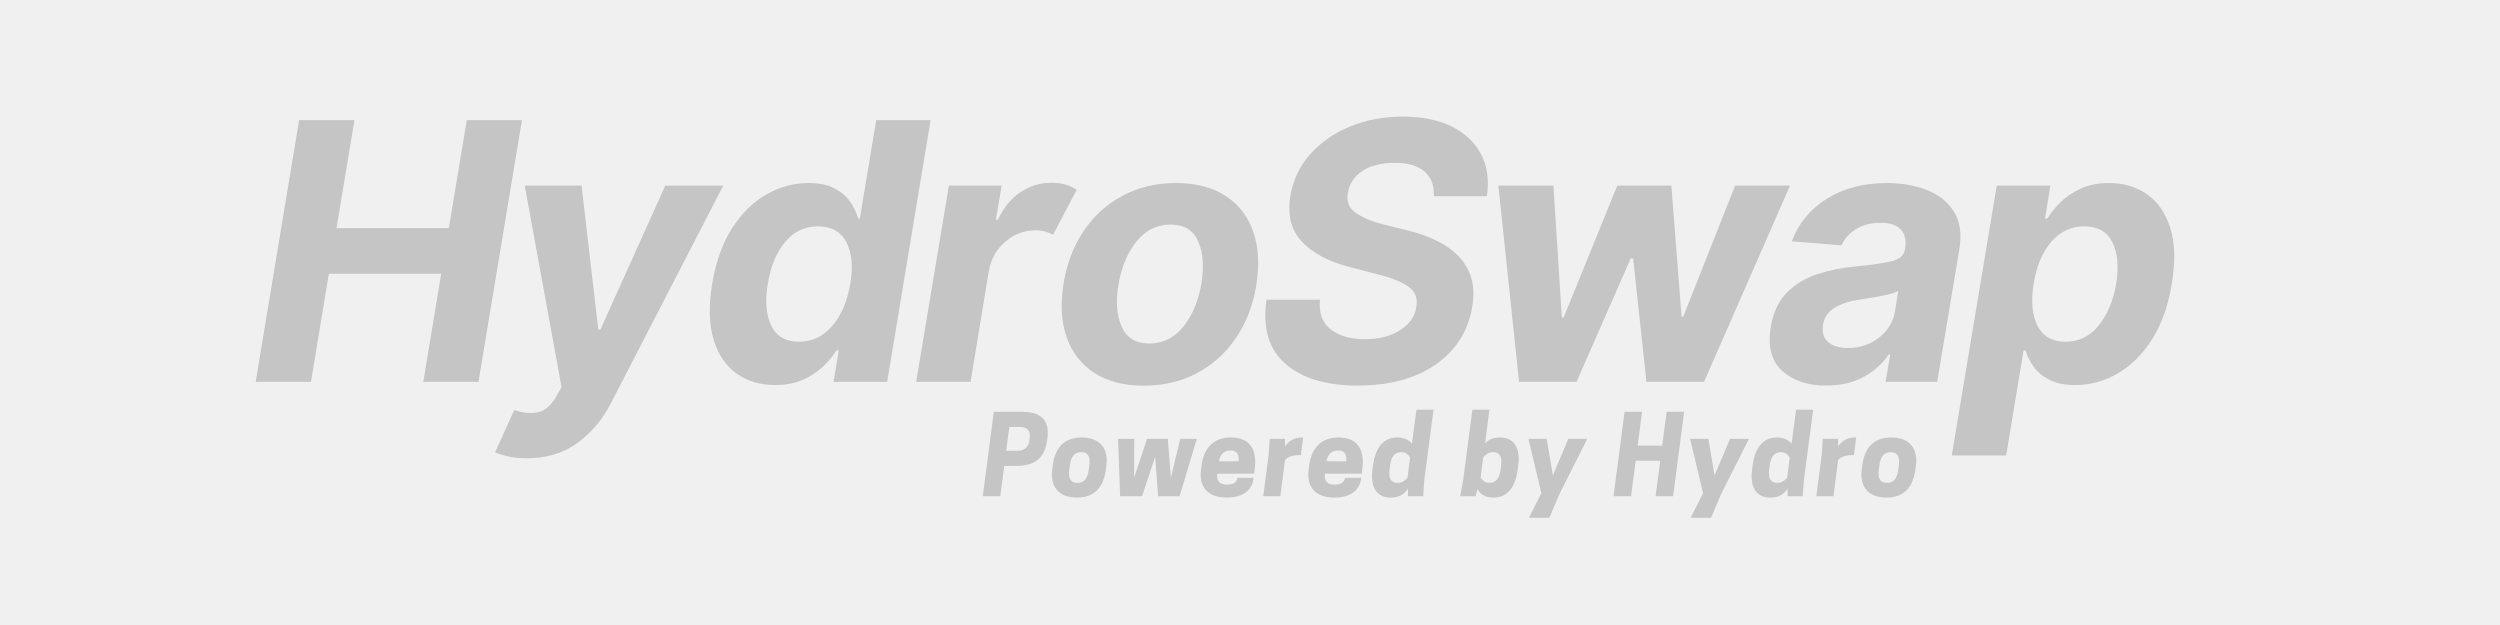
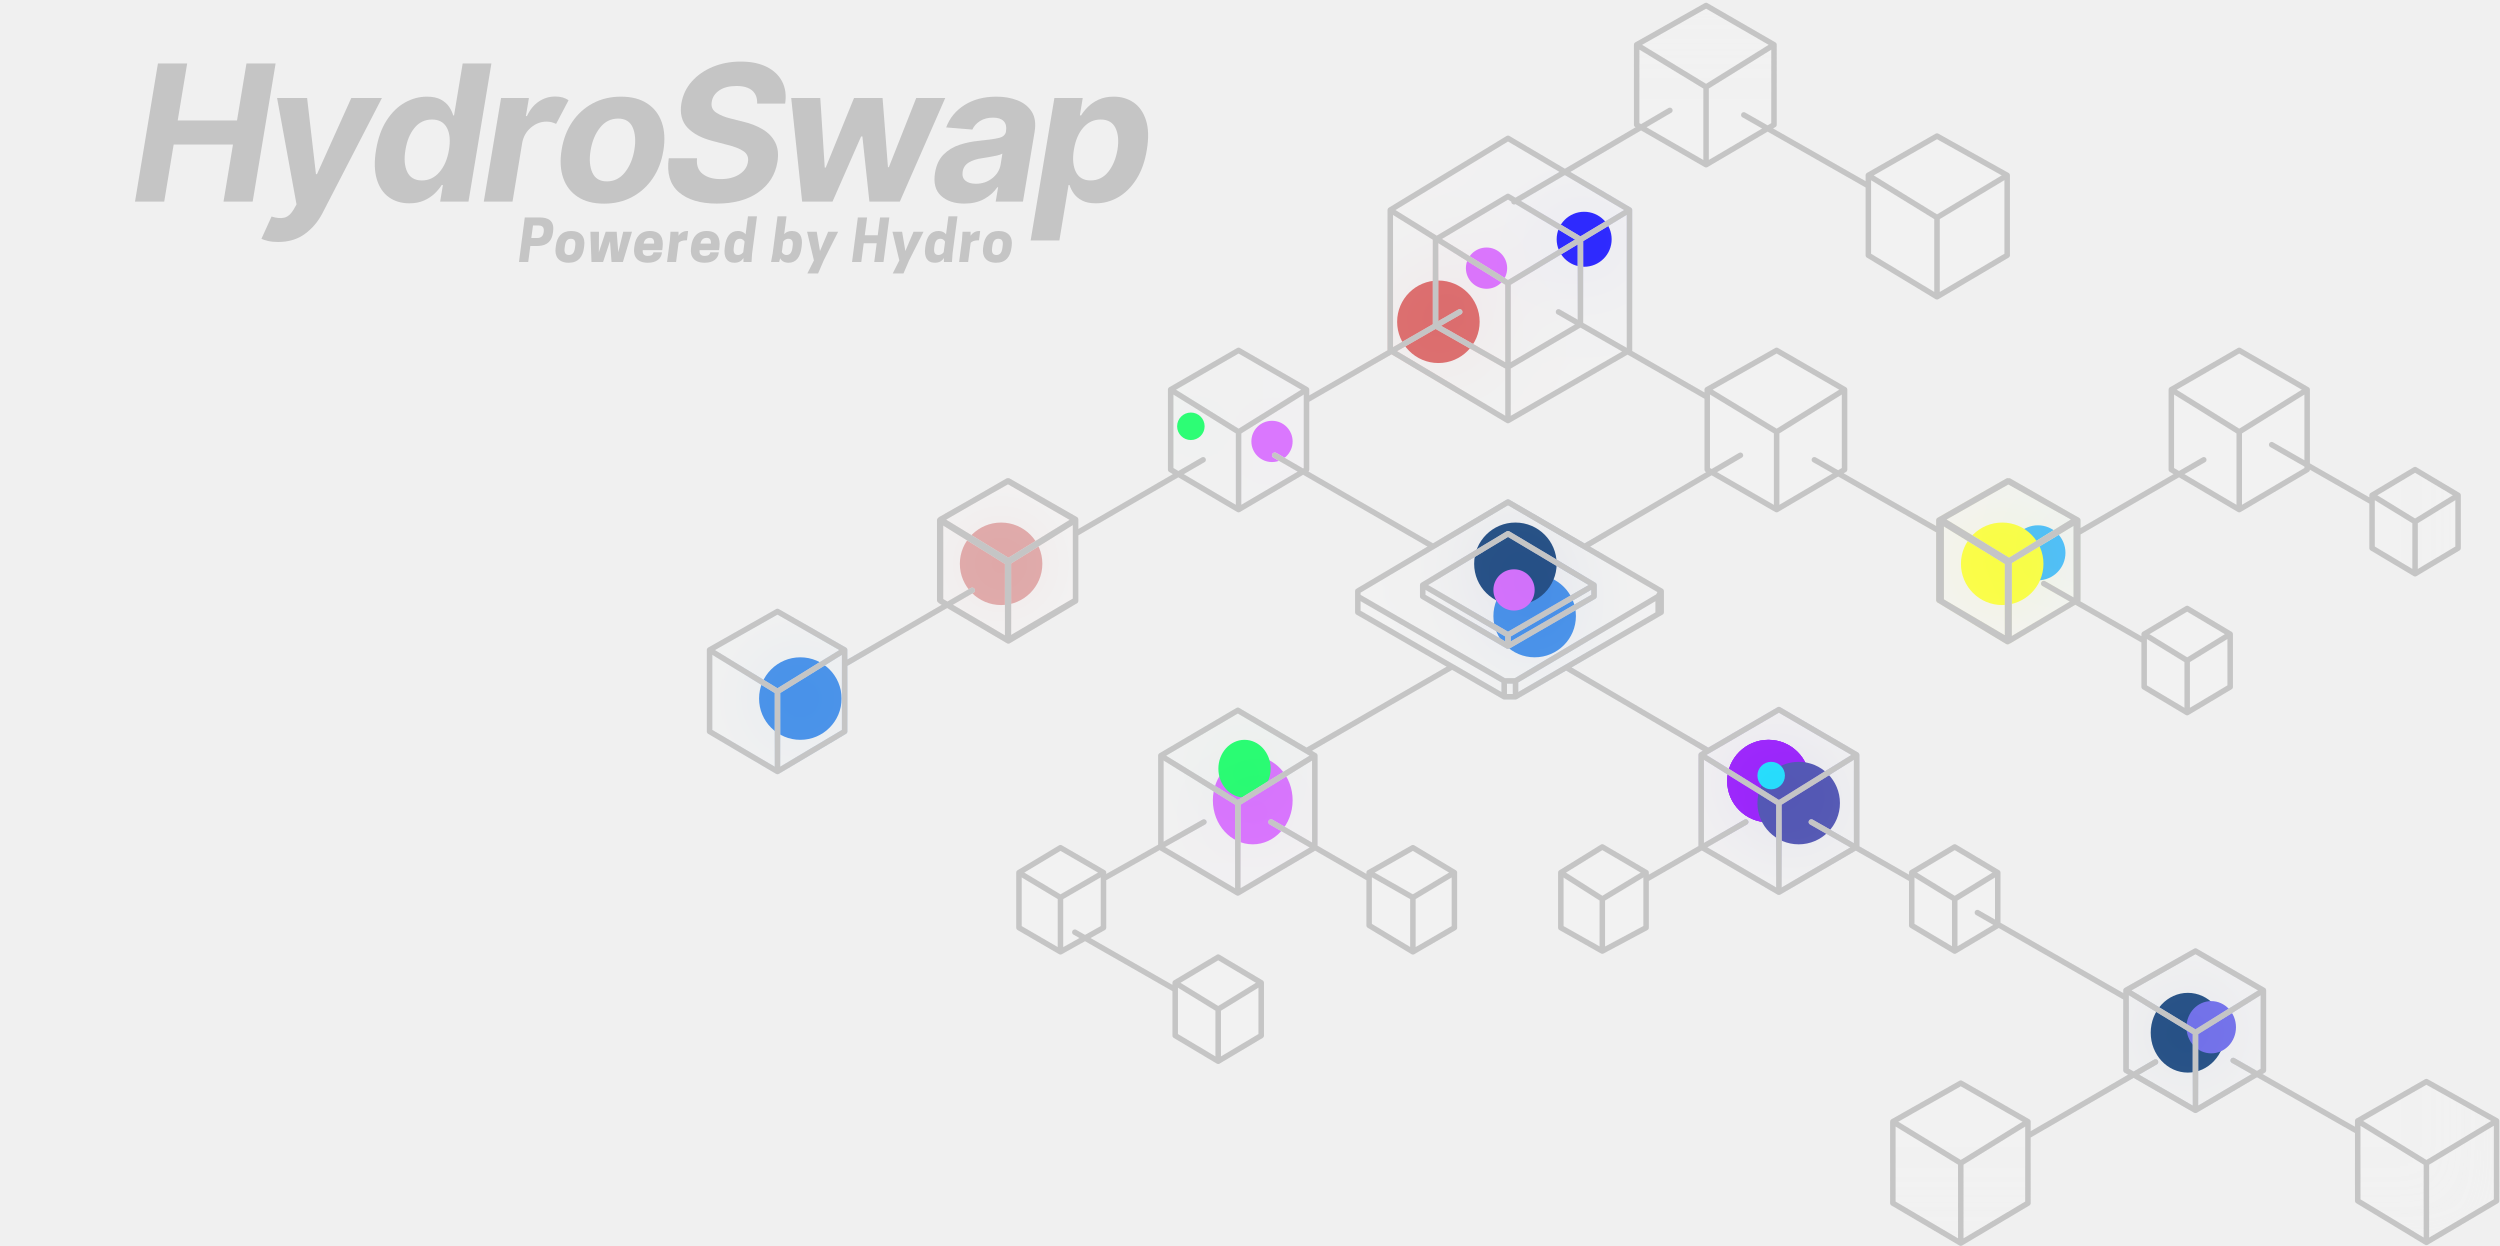
- <svg xmlns="http://www.w3.org/2000/svg" width="1024" height="256" viewBox="0 0 1024 256" fill="none">
-   <path d="M104.724 156.402L122.513 49.214H145.179L137.846 93.447H183.846L191.179 49.214H213.79L195.99 156.402H173.379L180.713 112.125H134.701L127.379 156.402H104.724Z" fill="#C5C5C5" />
-   <path d="M215.714 187.702C212.639 187.702 210.003 187.43 207.803 186.891C205.611 186.35 203.936 185.797 202.781 185.236L210.636 167.969C214.37 169.152 217.603 169.458 220.336 168.88C223.075 168.308 225.547 166.208 227.747 162.58L230.003 158.547L214.925 76.013H238.214L245.07 135.047H245.903L272.492 76.013H296.259L249.992 165.614C246.642 172.036 242.131 177.319 236.459 181.469C230.792 185.625 223.875 187.702 215.714 187.702Z" fill="#C5C5C5" />
-   <path d="M317.491 157.714C311.35 157.714 306.072 156.136 301.658 152.98C297.241 149.819 294.108 145.158 292.258 139.002C290.414 132.841 290.225 125.277 291.691 116.313C293.225 107.1 295.98 99.433 299.958 93.314C303.936 87.189 308.647 82.6 314.091 79.547C319.536 76.497 325.205 74.969 331.102 74.969C335.597 74.969 339.23 75.73 342.002 77.247C344.78 78.766 346.908 80.644 348.391 82.88C349.88 85.111 350.919 87.322 351.514 89.513H352.191L358.891 49.214H381.18L363.391 156.402H341.414L343.558 143.525H342.614C341.219 145.764 339.38 147.975 337.091 150.158C334.808 152.336 332.052 154.141 328.825 155.569C325.594 156.997 321.816 157.714 317.491 157.714ZM327.28 139.969C332.65 139.969 337.194 137.8 340.914 133.458C344.63 129.111 347.083 123.364 348.269 116.214C349.452 109.022 348.902 103.308 346.614 99.069C344.33 94.833 340.486 92.713 335.08 92.713C329.569 92.713 325.039 94.888 321.491 99.236C317.95 103.577 315.625 109.236 314.514 116.214C313.319 123.222 313.78 128.933 315.891 133.347C318.002 137.764 321.797 139.969 327.28 139.969Z" fill="#C5C5C5" />
-   <path d="M375.263 156.402L388.663 76.014H410.274L407.918 90.036H408.752C411.054 85.052 414.132 81.278 417.985 78.714C421.843 76.144 426.057 74.858 430.629 74.858C434.888 74.858 438.343 75.836 440.996 77.791L431.363 96.114C430.385 95.625 429.29 95.208 428.085 94.858C426.885 94.511 425.518 94.336 423.985 94.336C419.518 94.336 415.468 95.875 411.84 98.947C408.21 102.014 405.943 106.008 405.04 110.925L397.552 156.402H375.263Z" fill="#C5C5C5" />
-   <path d="M468.512 157.969C460.312 157.969 453.535 156.219 448.179 152.714C442.824 149.211 439.051 144.319 436.868 138.036C434.69 131.755 434.282 124.464 435.646 116.158C436.971 107.922 439.726 100.719 443.912 94.547C448.104 88.369 453.426 83.564 459.879 80.125C466.329 76.689 473.604 74.969 481.701 74.969C489.862 74.969 496.629 76.725 502.001 80.236C507.379 83.741 511.157 88.633 513.335 94.914C515.518 101.189 515.929 108.497 514.568 116.836C513.24 125.036 510.474 132.225 506.268 138.402C502.068 144.575 496.749 149.377 490.312 152.814C483.874 156.252 476.607 157.969 468.512 157.969ZM470.768 140.702C476.382 140.702 481.046 138.366 484.757 133.691C488.474 129.019 490.926 123.136 492.112 116.047C493.229 109.108 492.779 103.364 490.757 98.814C488.735 94.258 484.968 91.98 479.457 91.98C473.804 91.98 469.118 94.336 465.401 99.047C461.682 103.752 459.249 109.647 458.101 116.736C456.982 123.641 457.44 129.364 459.479 133.902C461.524 138.436 465.285 140.702 470.768 140.702Z" fill="#C5C5C5" />
-   <path d="M587.305 80.358C587.483 75.997 586.208 72.63 583.483 70.258C580.764 67.888 576.7 66.702 571.294 66.702C565.744 66.702 561.311 67.83 557.994 70.08C554.683 72.325 552.73 75.191 552.139 78.68C551.367 82.489 552.528 85.397 555.617 87.402C558.705 89.402 562.464 90.93 566.894 91.98L576.105 94.28C582.067 95.675 587.244 97.697 591.639 100.347C596.039 103 599.286 106.411 601.383 110.58C603.478 114.752 604.019 119.822 603.005 125.791C601.367 135.591 596.422 143.4 588.172 149.213C579.919 155.022 569.233 157.925 556.117 157.925C543.167 157.925 533.289 154.952 526.483 149.002C519.683 143.047 517.105 134.297 518.75 122.747H540.672C540.117 128.125 541.555 132.166 544.994 134.869C548.43 137.575 553.097 138.925 558.994 138.925C564.817 138.925 569.639 137.702 573.461 135.258C577.283 132.813 579.508 129.641 580.139 125.736C580.767 122.144 579.661 119.355 576.817 117.369C573.972 115.377 569.739 113.7 564.117 112.336L552.917 109.402C544.3 107.202 537.767 103.758 533.317 99.069C528.872 94.375 527.275 88.086 528.528 80.202C529.644 73.677 532.361 67.991 536.672 63.147C540.983 58.297 546.422 54.519 552.994 51.813C559.572 49.111 566.767 47.758 574.583 47.758C582.539 47.758 589.253 49.13 594.728 51.869C600.208 54.602 604.205 58.413 606.717 63.302C609.233 68.186 610.005 73.869 609.028 80.358H587.305Z" fill="#C5C5C5" />
-   <path d="M622.201 156.402L613.724 76.013H636.279L639.735 130.025H640.468L662.446 76.013H684.59L688.768 129.714H689.457L710.701 76.013H733.201L697.979 156.402H674.379L668.935 105.847H667.946L645.757 156.402H622.201Z" fill="#C5C5C5" />
-   <path d="M748.002 157.925C740.364 157.925 734.347 155.911 729.947 151.88C725.552 147.852 724.002 141.875 725.291 133.947C726.297 127.986 728.494 123.297 731.88 119.88C735.264 116.458 739.391 113.944 744.258 112.336C749.125 110.73 754.247 109.68 759.625 109.191C766.669 108.497 771.769 107.755 774.925 106.969C778.086 106.186 779.894 104.519 780.347 101.969V101.658C780.872 98.347 780.269 95.786 778.536 93.969C776.808 92.155 774.064 91.247 770.302 91.247C766.325 91.247 762.952 92.122 760.191 93.869C757.436 95.611 755.45 97.822 754.236 100.502L733.925 98.836C736.641 91.511 741.414 85.702 748.236 81.414C755.058 77.119 763.302 74.969 772.969 74.969C778.902 74.969 784.302 75.914 789.169 77.802C794.036 79.686 797.739 82.622 800.28 86.614C802.827 90.608 803.58 95.797 802.536 102.18L793.48 156.402H772.336L774.225 145.258H773.591C771.05 148.991 767.63 152.036 763.336 154.391C759.047 156.747 753.936 157.925 748.002 157.925ZM756.958 142.536C761.839 142.536 766.075 141.114 769.669 138.269C773.261 135.425 775.425 131.891 776.158 127.669L777.525 119.136C776.575 119.73 775.141 120.244 773.225 120.68C771.305 121.119 769.291 121.502 767.18 121.836C765.069 122.169 763.194 122.475 761.558 122.747C757.541 123.311 754.183 124.411 751.48 126.047C748.775 127.686 747.18 130.075 746.691 133.214C746.239 136.252 746.961 138.566 748.858 140.158C750.761 141.744 753.461 142.536 756.958 142.536Z" fill="#C5C5C5" />
-   <path d="M799.443 186.547L817.865 76.014H839.843L837.643 89.514H838.587C839.912 87.322 841.698 85.111 843.943 82.88C846.193 80.644 848.968 78.766 852.265 77.247C855.568 75.73 859.454 74.969 863.921 74.969C869.815 74.969 874.968 76.497 879.376 79.547C883.79 82.6 886.976 87.189 888.932 93.314C890.887 99.433 891.098 107.1 889.565 116.314C888.098 125.277 885.401 132.841 881.476 139.002C877.548 145.158 872.857 149.819 867.398 152.98C861.937 156.136 856.154 157.714 850.043 157.714C845.715 157.714 842.176 156.997 839.421 155.569C836.665 154.141 834.51 152.336 832.954 150.158C831.404 147.975 830.298 145.764 829.632 143.525H828.854L821.732 186.547H799.443ZM832.987 116.214C831.832 123.364 832.36 129.111 834.576 133.458C836.798 137.8 840.593 139.969 845.965 139.969C851.476 139.969 856.021 137.764 859.598 133.347C863.176 128.933 865.576 123.222 866.798 116.214C867.91 109.236 867.39 103.577 865.243 99.236C863.101 94.889 859.276 92.714 853.765 92.714C848.387 92.714 843.865 94.833 840.198 99.069C836.537 103.308 834.135 109.022 832.987 116.214Z" fill="#C5C5C5" />
-   <path d="M411.361 190.836H415.97C421.595 190.836 427.664 189.506 428.906 180.425L429.039 179.406C430.145 170.9 424.872 168.686 418.717 168.686H407.064L402.547 203.239H409.722L411.361 190.836ZM412.114 184.633L413.445 174.886H417.875C419.822 174.886 422.303 175.683 421.772 179.583L421.683 180.247C421.197 184.014 418.583 184.633 416.633 184.633H412.114Z" fill="#C5C5C5" />
-   <path d="M441.352 197.789C438.474 197.789 437.499 195.886 437.985 192.342L438.207 190.658C438.694 186.847 440.244 185.208 442.813 185.208C445.694 185.208 446.669 187.114 446.18 190.658L445.96 192.342C445.471 196.15 443.921 197.789 441.352 197.789ZM441.13 203.814C448.574 203.814 452.03 199.253 452.96 192.342L453.18 190.658C454.066 184.014 450.788 179.183 443.035 179.183C435.594 179.183 432.094 183.747 431.207 190.658L430.985 192.342C430.099 198.986 433.38 203.814 441.13 203.814Z" fill="#C5C5C5" />
-   <path d="M473.158 187.069L474.356 203.239H483.169L490.214 179.761H483.436L479.583 195.664L478.342 179.761H469.836L464.519 195.664L464.608 179.761H457.964L458.806 203.239H467.797L473.158 187.069Z" fill="#C5C5C5" />
-   <path d="M513.693 194.025L513.957 191.942C514.888 184.5 512.274 179.183 504.079 179.183C496.638 179.183 493.004 184.1 492.163 190.658L491.94 192.342C491.054 198.942 494.202 203.814 502.529 203.814C509.263 203.814 512.807 200.581 513.382 196.372L513.471 195.708H506.871C506.604 197.436 505.365 198.5 502.529 198.5C499.871 198.5 498.188 197.258 498.588 194.025H513.693ZM504.079 184.5C506.56 184.5 507.579 186.05 507.357 188.975H499.252C499.782 185.961 501.554 184.5 504.079 184.5Z" fill="#C5C5C5" />
-   <path d="M533.14 179.183C530.351 179.183 527.957 180.425 526.318 182.861V179.761H520.073L519.629 186.361L517.415 203.239H524.415L526.362 188.397C527.204 187.381 529.065 186.406 532.254 186.406H532.832L533.762 179.228C533.804 179.228 533.496 179.183 533.14 179.183Z" fill="#C5C5C5" />
-   <path d="M557.772 194.025L558.036 191.942C558.967 184.5 556.353 179.183 548.158 179.183C540.717 179.183 537.083 184.1 536.242 190.658L536.02 192.342C535.133 198.942 538.281 203.814 546.608 203.814C553.342 203.814 556.886 200.581 557.461 196.372L557.55 195.708H550.95C550.683 197.436 549.445 198.5 546.608 198.5C543.95 198.5 542.267 197.258 542.667 194.025H557.772ZM548.158 184.5C550.639 184.5 551.658 186.05 551.436 188.975H543.331C543.861 185.961 545.633 184.5 548.158 184.5Z" fill="#C5C5C5" />
-   <path d="M569.688 203.814C573.232 203.814 575.357 202.308 576.688 200.139V203.239H582.935L583.376 196.639L587.188 167.8H580.188L578.326 181.797C577.618 180.689 575.668 179.183 572.346 179.183C566.276 179.183 563.265 183.881 562.379 190.658L562.157 192.342C561.226 199.342 563.707 203.814 569.688 203.814ZM573.985 185.208C576.068 185.208 577.129 186.628 577.574 187.511L576.51 195.619C575.846 196.461 574.693 197.789 572.435 197.789C569.821 197.789 568.668 195.931 569.157 192.342L569.376 190.658C569.821 187.114 571.238 185.208 573.985 185.208Z" fill="#C5C5C5" />
-   <path d="M610.088 167.8H603.088L599.324 196.594L598.082 203.239H604.374L605.171 200.358C606.235 202.397 608.36 203.814 611.682 203.814C617.751 203.814 620.765 199.119 621.651 192.342L621.871 190.658C622.801 183.658 620.321 179.183 614.34 179.183C611.549 179.183 609.601 180.114 608.271 181.619L610.088 167.8ZM610.043 197.789C607.963 197.789 606.899 196.372 606.454 195.486L607.518 187.381C608.182 186.539 609.335 185.208 611.593 185.208C614.207 185.208 615.36 187.069 614.874 190.658L614.651 192.342C614.207 195.886 612.79 197.789 610.043 197.789Z" fill="#C5C5C5" />
-   <path d="M636.049 194.733L633.524 179.761H626.038L631.351 201.997L626.257 212.1H634.588L638.929 201.997L650.135 179.761H642.385L636.049 194.733Z" fill="#C5C5C5" />
-   <path d="M682.65 168.686L680.833 182.506H670.778L672.594 168.686H665.417L660.9 203.239H668.075L669.98 188.708H680.036L678.13 203.239H685.308L689.828 168.686H682.65Z" fill="#C5C5C5" />
-   <path d="M702.275 194.733L699.75 179.761H692.264L697.578 201.997L692.483 212.1H700.814L705.155 201.997L716.361 179.761H708.611L702.275 194.733Z" fill="#C5C5C5" />
-   <path d="M725.178 203.814C728.722 203.814 730.847 202.308 732.178 200.139V203.239H738.425L738.867 196.639L742.678 167.8H735.678L733.817 181.797C733.108 180.689 731.158 179.183 727.836 179.183C721.767 179.183 718.756 183.881 717.869 190.658L717.647 192.342C716.717 199.342 719.197 203.814 725.178 203.814ZM729.475 185.208C731.558 185.208 732.619 186.628 733.064 187.511L732 195.619C731.336 196.461 730.183 197.789 727.925 197.789C725.311 197.789 724.158 195.931 724.647 192.342L724.867 190.658C725.311 187.114 726.728 185.208 729.475 185.208Z" fill="#C5C5C5" />
-   <path d="M759.686 179.183C756.897 179.183 754.503 180.425 752.864 182.861V179.761H746.619L746.175 186.361L743.961 203.239H750.961L752.908 188.397C753.75 187.381 755.611 186.406 758.8 186.406H759.378L760.308 179.228C760.35 179.228 760.041 179.183 759.686 179.183Z" fill="#C5C5C5" />
-   <path d="M772.932 197.789C770.055 197.789 769.08 195.886 769.566 192.342L769.788 190.658C770.274 186.847 771.824 185.208 774.394 185.208C777.274 185.208 778.249 187.114 777.76 190.658L777.541 192.342C777.052 196.15 775.502 197.789 772.932 197.789ZM772.71 203.814C780.155 203.814 783.61 199.253 784.541 192.342L784.76 190.658C785.646 184.014 782.369 179.183 774.616 179.183C767.174 179.183 763.674 183.747 762.788 190.658L762.566 192.342C761.68 198.986 764.96 203.814 772.71 203.814Z" fill="#C5C5C5" />
+ <svg xmlns="http://www.w3.org/2000/svg" width="909" height="453" viewBox="0 0 909 453" fill="none">
+   <path d="M49.089 73.314L57.428 23.069H68.053L64.615 43.803H86.178L89.615 23.069H100.214L91.87 73.314H81.271L84.709 52.558H63.141L59.709 73.314H49.089Z" fill="#C5C5C5" />
+   <path d="M101.116 87.986C99.675 87.986 98.439 87.858 97.408 87.605C96.38 87.351 95.595 87.092 95.053 86.829L98.736 78.736C100.486 79.29 102.001 79.433 103.283 79.163C104.566 78.894 105.725 77.91 106.757 76.21L107.814 74.319L100.746 35.631H111.663L114.876 63.303H115.267L127.731 35.631H138.871L117.184 77.631C115.613 80.642 113.499 83.118 110.84 85.064C108.184 87.011 104.941 87.986 101.116 87.986Z" fill="#C5C5C5" />
+   <path d="M148.824 73.928C145.945 73.928 143.471 73.189 141.402 71.71C139.332 70.228 137.863 68.043 136.996 65.157C136.131 62.269 136.043 58.724 136.73 54.522C137.449 50.203 138.741 46.609 140.605 43.741C142.47 40.87 144.678 38.719 147.23 37.288C149.782 35.858 152.44 35.142 155.204 35.142C157.311 35.142 159.014 35.498 160.314 36.209C161.616 36.922 162.613 37.802 163.308 38.85C164.006 39.896 164.493 40.932 164.772 41.959H165.09L168.23 23.069H178.678L170.34 73.314H160.038L161.043 67.277H160.6C159.946 68.327 159.084 69.363 158.011 70.387C156.941 71.407 155.65 72.254 154.136 72.923C152.622 73.592 150.851 73.928 148.824 73.928ZM153.413 65.611C155.929 65.611 158.06 64.594 159.803 62.558C161.545 60.521 162.695 57.827 163.251 54.475C163.806 51.104 163.548 48.426 162.475 46.439C161.405 44.453 159.603 43.459 157.069 43.459C154.485 43.459 152.362 44.479 150.699 46.517C149.039 48.552 147.949 51.204 147.428 54.475C146.868 57.76 147.084 60.437 148.074 62.506C149.064 64.577 150.842 65.611 153.413 65.611Z" fill="#C5C5C5" />
+   <path d="M175.904 73.314L182.186 35.631H192.316L191.212 42.204H191.602C192.682 39.868 194.124 38.099 195.93 36.897C197.739 35.693 199.714 35.09 201.857 35.09C203.854 35.09 205.473 35.548 206.717 36.465L202.201 45.053C201.743 44.824 201.23 44.629 200.665 44.465C200.102 44.302 199.462 44.22 198.743 44.22C196.649 44.22 194.751 44.941 193.05 46.381C191.348 47.819 190.286 49.691 189.863 51.996L186.352 73.314H175.904Z" fill="#C5C5C5" />
+   <path d="M219.615 74.048C215.771 74.048 212.594 73.228 210.084 71.585C207.574 69.942 205.805 67.65 204.782 64.704C203.761 61.76 203.57 58.342 204.209 54.449C204.83 50.588 206.122 47.212 208.084 44.319C210.049 41.423 212.544 39.17 215.568 37.558C218.592 35.948 222.002 35.142 225.797 35.142C229.623 35.142 232.795 35.965 235.313 37.611C237.834 39.254 239.605 41.547 240.626 44.491C241.649 47.432 241.842 50.858 241.204 54.767C240.581 58.611 239.284 61.98 237.313 64.876C235.344 67.769 232.851 70.021 229.834 71.631C226.816 73.243 223.409 74.048 219.615 74.048ZM220.672 65.954C223.304 65.954 225.49 64.859 227.23 62.668C228.972 60.478 230.122 57.72 230.678 54.397C231.201 51.144 230.99 48.452 230.042 46.319C229.094 44.183 227.329 43.116 224.745 43.116C222.096 43.116 219.899 44.22 218.157 46.428C216.413 48.634 215.273 51.397 214.735 54.72C214.21 57.957 214.425 60.639 215.381 62.767C216.339 64.892 218.102 65.954 220.672 65.954Z" fill="#C5C5C5" />
+   <path d="M275.299 37.668C275.383 35.623 274.785 34.045 273.508 32.933C272.233 31.823 270.328 31.267 267.794 31.267C265.193 31.267 263.114 31.795 261.56 32.85C260.008 33.902 259.092 35.246 258.815 36.881C258.453 38.666 258.997 40.03 260.445 40.97C261.893 41.907 263.655 42.623 265.732 43.116L270.049 44.194C272.844 44.847 275.271 45.795 277.331 47.038C279.393 48.281 280.915 49.88 281.898 51.834C282.88 53.79 283.134 56.166 282.659 58.965C281.89 63.558 279.573 67.219 275.706 69.944C271.837 72.666 266.828 74.027 260.68 74.027C254.609 74.027 249.979 72.634 246.789 69.845C243.601 67.053 242.393 62.952 243.164 57.538H253.44C253.18 60.058 253.854 61.953 255.466 63.22C257.077 64.488 259.264 65.121 262.028 65.121C264.758 65.121 267.018 64.548 268.81 63.402C270.601 62.256 271.644 60.769 271.94 58.939C272.234 57.255 271.716 55.948 270.383 55.017C269.049 54.083 267.065 53.297 264.43 52.657L259.18 51.282C255.14 50.251 252.078 48.636 249.992 46.439C247.909 44.238 247.16 41.29 247.747 37.595C248.271 34.536 249.544 31.871 251.565 29.6C253.586 27.327 256.135 25.556 259.216 24.288C262.299 23.021 265.672 22.387 269.336 22.387C273.065 22.387 276.212 23.03 278.778 24.314C281.347 25.595 283.221 27.381 284.398 29.673C285.578 31.962 285.94 34.626 285.482 37.668H275.299Z" fill="#C5C5C5" />
+   <path d="M291.657 73.314L287.683 35.631H298.256L299.876 60.949H300.219L310.521 35.631H320.902L322.86 60.803H323.183L333.141 35.631H343.688L327.178 73.314H316.115L313.563 49.616H313.1L302.698 73.314H291.657Z" fill="#C5C5C5" />
+   <path d="M350.626 74.027C347.045 74.027 344.225 73.083 342.163 71.194C340.103 69.306 339.376 66.504 339.98 62.788C340.452 59.993 341.482 57.795 343.069 56.194C344.655 54.59 346.59 53.411 348.871 52.657C351.152 51.905 353.553 51.413 356.074 51.183C359.376 50.858 361.767 50.51 363.246 50.142C364.728 49.775 365.575 48.993 365.788 47.798V47.652C366.034 46.1 365.751 44.9 364.939 44.048C364.129 43.198 362.842 42.772 361.079 42.772C359.215 42.772 357.634 43.182 356.34 44.001C355.048 44.818 354.117 45.854 353.548 47.111L344.027 46.329C345.301 42.896 347.538 40.173 350.736 38.163C353.933 36.15 357.798 35.142 362.329 35.142C365.111 35.142 367.642 35.584 369.923 36.47C372.204 37.353 373.94 38.729 375.131 40.6C376.325 42.472 376.678 44.905 376.189 47.897L371.944 73.314H362.032L362.918 68.09H362.621C361.43 69.84 359.827 71.267 357.814 72.371C355.803 73.475 353.407 74.027 350.626 74.027ZM354.824 66.814C357.112 66.814 359.098 66.147 360.782 64.814C362.466 63.48 363.48 61.824 363.824 59.845L364.465 55.845C364.019 56.123 363.348 56.364 362.449 56.569C361.549 56.775 360.605 56.954 359.616 57.111C358.626 57.267 357.747 57.41 356.98 57.538C355.098 57.802 353.523 58.318 352.256 59.084C350.988 59.853 350.241 60.972 350.012 62.444C349.799 63.868 350.138 64.953 351.027 65.699C351.919 66.442 353.185 66.814 354.824 66.814Z" fill="#C5C5C5" />
+   <path d="M374.739 87.444L383.374 35.631H393.677L392.645 41.959H393.088C393.709 40.932 394.546 39.896 395.598 38.85C396.653 37.802 397.954 36.922 399.499 36.209C401.048 35.498 402.869 35.142 404.963 35.142C407.726 35.142 410.141 35.858 412.208 37.288C414.277 38.719 415.77 40.87 416.687 43.741C417.604 46.609 417.703 50.203 416.984 54.522C416.296 58.724 415.032 62.269 413.192 65.157C411.351 68.043 409.152 70.228 406.593 71.71C404.033 73.189 401.322 73.928 398.458 73.928C396.429 73.928 394.77 73.592 393.479 72.923C392.187 72.254 391.177 71.407 390.447 70.386C389.721 69.363 389.203 68.327 388.89 67.277H388.525L385.187 87.444H374.739ZM390.463 54.475C389.921 57.827 390.169 60.521 391.208 62.558C392.249 64.594 394.028 65.611 396.546 65.611C399.13 65.611 401.26 64.577 402.937 62.506C404.614 60.437 405.739 57.76 406.312 54.475C406.833 51.204 406.589 48.552 405.583 46.517C404.579 44.479 402.786 43.459 400.203 43.459C397.682 43.459 395.562 44.453 393.843 46.439C392.127 48.426 391.001 51.104 390.463 54.475Z" fill="#C5C5C5" />
+   <path d="M192.826 89.454H194.986C197.622 89.454 200.468 88.831 201.05 84.574L201.112 84.096C201.63 80.109 199.159 79.072 196.274 79.072H190.811L188.694 95.268H192.057L192.826 89.454ZM193.178 86.547L193.802 81.978H195.879C196.792 81.978 197.955 82.352 197.706 84.18L197.664 84.491C197.436 86.257 196.211 86.547 195.297 86.547H193.178Z" fill="#C5C5C5" />
+   <path d="M206.884 92.713C205.535 92.713 205.078 91.822 205.306 90.16L205.41 89.371C205.638 87.585 206.364 86.816 207.569 86.816C208.919 86.816 209.376 87.71 209.147 89.371L209.044 90.16C208.815 91.945 208.088 92.713 206.884 92.713ZM206.78 95.538C210.269 95.538 211.889 93.4 212.325 90.16L212.428 89.371C212.843 86.257 211.307 83.992 207.673 83.992C204.184 83.992 202.544 86.132 202.128 89.371L202.024 90.16C201.609 93.275 203.147 95.538 206.78 95.538Z" fill="#C5C5C5" />
+   <path d="M221.793 87.689L222.354 95.268H226.486L229.788 84.263H226.611L224.805 91.717L224.223 84.263H220.236L217.744 91.717L217.785 84.263H214.671L215.065 95.268H219.28L221.793 87.689Z" fill="#C5C5C5" />
+   <path d="M240.794 90.949L240.917 89.973C241.354 86.484 240.128 83.992 236.287 83.992C232.799 83.992 231.096 86.297 230.701 89.371L230.597 90.16C230.182 93.254 231.657 95.538 235.561 95.538C238.717 95.538 240.378 94.022 240.648 92.049L240.689 91.738H237.596C237.471 92.548 236.89 93.047 235.561 93.047C234.314 93.047 233.525 92.465 233.713 90.949H240.794ZM236.287 86.484C237.45 86.484 237.928 87.211 237.824 88.582H234.024C234.273 87.169 235.104 86.484 236.287 86.484Z" fill="#C5C5C5" />
+   <path d="M249.909 83.992C248.602 83.992 247.48 84.574 246.712 85.716V84.263H243.784L243.576 87.357L242.538 95.268H245.82L246.732 88.311C247.127 87.835 247.999 87.378 249.494 87.378H249.765L250.201 84.013C250.221 84.013 250.076 83.992 249.909 83.992Z" fill="#C5C5C5" />
+   <path d="M261.456 90.949L261.579 89.973C262.016 86.484 260.79 83.992 256.949 83.992C253.461 83.992 251.758 86.297 251.363 89.371L251.259 90.16C250.844 93.254 252.319 95.538 256.223 95.538C259.379 95.538 261.04 94.022 261.31 92.049L261.352 91.738H258.258C258.133 92.548 257.552 93.047 256.223 93.047C254.977 93.047 254.188 92.465 254.375 90.949H261.456ZM256.949 86.484C258.112 86.484 258.59 87.211 258.486 88.582H254.686C254.935 87.169 255.766 86.484 256.949 86.484Z" fill="#C5C5C5" />
+   <path d="M267.041 95.538C268.702 95.538 269.699 94.832 270.322 93.815V95.268H273.251L273.458 92.174L275.244 78.656H271.963L271.09 85.217C270.758 84.698 269.844 83.992 268.287 83.992C265.442 83.992 264.031 86.194 263.615 89.371L263.511 90.16C263.075 93.441 264.238 95.538 267.041 95.538ZM269.055 86.816C270.032 86.816 270.529 87.482 270.738 87.896L270.239 91.697C269.928 92.091 269.387 92.713 268.329 92.713C267.103 92.713 266.563 91.842 266.792 90.16L266.895 89.371C267.103 87.71 267.768 86.816 269.055 86.816Z" fill="#C5C5C5" />
+   <path d="M285.978 78.656H282.697L280.933 92.154L280.351 95.268H283.3L283.674 93.918C284.172 94.874 285.169 95.538 286.726 95.538C289.571 95.538 290.984 93.337 291.399 90.16L291.502 89.371C291.938 86.09 290.775 83.992 287.972 83.992C286.663 83.992 285.751 84.428 285.127 85.134L285.978 78.656ZM285.958 92.713C284.982 92.713 284.484 92.049 284.275 91.634L284.774 87.835C285.085 87.44 285.626 86.816 286.684 86.816C287.909 86.816 288.45 87.689 288.222 89.371L288.118 90.16C287.909 91.822 287.245 92.713 285.958 92.713Z" fill="#C5C5C5" />
+   <path d="M298.148 91.281L296.964 84.263H293.455L295.946 94.686L293.558 99.422H297.463L299.498 94.686L304.751 84.263H301.118L298.148 91.281Z" fill="#C5C5C5" />
+   <path d="M319.992 79.072L319.141 85.549H314.427L315.279 79.072H311.914L309.797 95.268H313.16L314.053 88.457H318.767L317.874 95.268H321.238L323.357 79.072H319.992Z" fill="#C5C5C5" />
+   <path d="M329.191 91.281L328.008 84.263H324.499L326.99 94.686L324.602 99.422H328.507L330.542 94.686L335.794 84.263H332.162L329.191 91.281Z" fill="#C5C5C5" />
+   <path d="M339.927 95.538C341.588 95.538 342.585 94.832 343.208 93.815V95.268H346.137L346.344 92.174L348.13 78.656H344.849L343.976 85.217C343.644 84.698 342.73 83.992 341.173 83.992C338.328 83.992 336.917 86.194 336.501 89.371L336.397 90.16C335.961 93.441 337.124 95.538 339.927 95.538ZM341.941 86.816C342.918 86.816 343.415 87.482 343.624 87.896L343.125 91.697C342.814 92.091 342.273 92.713 341.215 92.713C339.989 92.713 339.449 91.842 339.678 90.16L339.781 89.371C339.989 87.71 340.654 86.816 341.941 86.816Z" fill="#C5C5C5" />
+   <path d="M356.103 83.992C354.796 83.992 353.673 84.574 352.905 85.716V84.263H349.978L349.769 87.357L348.732 95.268H352.013L352.926 88.311C353.32 87.835 354.193 87.378 355.687 87.378H355.958L356.394 84.013C356.414 84.013 356.269 83.992 356.103 83.992Z" fill="#C5C5C5" />
+   <path d="M362.312 92.713C360.963 92.713 360.506 91.822 360.734 90.16L360.838 89.371C361.066 87.585 361.793 86.816 362.997 86.816C364.347 86.816 364.804 87.71 364.575 89.371L364.472 90.16C364.243 91.945 363.517 92.713 362.312 92.713ZM362.208 95.538C365.698 95.538 367.317 93.4 367.754 90.16L367.856 89.371C368.272 86.257 366.735 83.992 363.101 83.992C359.613 83.992 357.972 86.132 357.557 89.371L357.453 90.16C357.037 93.275 358.575 95.538 362.208 95.538Z" fill="#C5C5C5" />
+   <circle cx="741" cy="201" r="10" fill="#00A3FF" />
+   <circle cx="728" cy="205" r="15" fill="#FAFF00" />
+   <ellipse cx="795.5" cy="375.5" rx="13.5" ry="14.5" fill="#003370" />
+   <ellipse cx="804" cy="373.5" rx="9" ry="9.5" fill="#5D5AE9" />
+   <ellipse cx="455.5" cy="291" rx="14.5" ry="16" fill="#D45BFF" />
+   <ellipse cx="452.5" cy="279.5" rx="9.5" ry="10.5" fill="#00FF57" />
+   <circle cx="643" cy="284" r="15" fill="#8E00FD" />
+   <circle cx="643" cy="284" r="15" fill="#8E00FD" />
+   <circle cx="643" cy="284" r="15" fill="#8E00FD" />
+   <circle cx="654" cy="292" r="15" fill="#383CA7" />
+   <circle cx="644" cy="282" r="5" fill="#00E0FF" />
+   <path d="M573 224C573 232.284 566.284 239 558 239C549.716 239 543 232.284 543 224C543 215.716 549.716 209 558 209C566.284 209 573 215.716 573 224Z" fill="#2A80E6" />
+   <circle cx="551" cy="205" r="15" fill="#003370" />
+   <circle cx="550.5" cy="214.5" r="7.5" fill="#D45BFF" />
+   <circle cx="291" cy="254" r="15" fill="#2A80E6" />
+   <circle cx="364" cy="205" r="15" fill="#D48989" />
+   <circle cx="433" cy="155" r="5" fill="#00FF57" />
+   <circle cx="462.5" cy="160.5" r="7.5" fill="#D45BFF" />
+   <circle cx="576" cy="87" r="10" fill="#0500FF" />
+   <circle cx="523" cy="117" r="15" fill="#D65555" />
+   <circle cx="540.5" cy="97.5" r="7.5" fill="#D45BFF" />
+   <g filter="url(#filter0_b_21_2175)">
+     <path d="M548.305 50.293L592.482 76.36V127.396L591.786 127.798L620.744 144.409V141.665L645.988 127.396L670.683 141.665V170.75L668.365 172.115L704.982 192.976V189.134L729.951 174.866L755.47 189.134V218.219L729.951 233.311L704.982 218.219V192.976L668.365 172.115L645.988 185.293L622.345 171.673L576.155 198.738L604.006 214.927V222.61L602.909 223.247L569.433 242.673L621.126 272.968L646.811 258.006L675.073 274.469V307.945L674.767 308.123L695.104 319.744V317.274L710.744 307.945L726.384 317.274V336.482L710.744 345.811L695.104 336.482V319.744L674.767 308.123L646.811 324.409L618.779 308.079L598.518 319.744V337.305L582.604 345.811L567.512 337.305V317.274L582.604 307.945L598.518 317.274V319.744L618.779 308.079L618.549 307.945V274.469L621.126 272.968L569.433 242.673L551.049 253.341H546.933L528 242.411L475.043 272.968L478.061 274.744V308.072L497.817 319.47V317.274L513.732 308.22L528.823 317.274V337.305L513.732 346.085L497.817 336.482V319.47L478.061 308.072V308.22L450.073 324.683L422.085 308.22V307.71L401.232 319.47V337.305L385.591 346.085L370.5 337.305V317.274L385.591 308.22L401.232 317.274V319.47L422.085 307.71V274.744L450.073 258.28L475.043 272.968L528 242.411L493.701 222.61V216.848V214.927L548.305 182.549L576.155 198.738L622.345 171.673L620.744 170.75V144.409L591.786 127.798L548.305 152.915L505.974 127.679L475.043 145.506V170.75L473.812 171.475L450.348 185.293L428.454 172.4L391.079 194.073V218.494L366.659 233.037L341.963 218.494V188.86L366.659 174.866L391.079 188.86V194.073L428.454 172.4L425.652 170.75V141.665L450.348 127.396L475.043 141.665V145.506L505.974 127.679L505.5 127.396V76.36L548.305 50.293Z" fill="white" fill-opacity="0.1" />
+     <path d="M596.69 46.276L595.088 45.354V16.268L620.332 2L645.027 16.268V45.354L642.709 46.719L679.326 67.579V63.738L704.296 49.469L729.814 63.738V92.823L704.296 107.915L679.326 92.823V67.579L642.709 46.719L620.332 59.896L596.69 46.276Z" fill="white" fill-opacity="0.1" />
+     <path d="M798.274 403.707L773.031 389.165V362.823V360.079L798.274 345.811L822.97 360.079V389.165L820.651 390.53L857.268 411.39V407.549L882.238 393.28L907.756 407.549V436.634L882.238 451.726L857.268 436.634V411.39L820.651 390.53L798.274 403.707Z" fill="white" fill-opacity="0.1" />
+     <path d="M779.616 230.567L795.256 221.238L810.896 230.567V249.774L795.256 259.104L779.616 249.774V233.037V230.567Z" fill="white" fill-opacity="0.1" />
+     <path d="M427.299 357.335L442.939 348.006L458.579 357.335V376.543L442.939 385.872L427.299 376.543V359.805V357.335Z" fill="white" fill-opacity="0.1" />
+     <path d="M862.482 180.079L878.122 170.75L893.762 180.079V199.287L878.122 208.616L862.482 199.287V182.549V180.079Z" fill="white" fill-opacity="0.1" />
+     <path d="M814.189 127.396L838.884 141.665V170.75L814.189 185.293L792.296 172.4L754.921 194.073V218.494L730.5 233.037L705.805 218.494V188.86L730.5 174.866L754.921 188.86V194.073L792.296 172.4L789.494 170.75V141.665L814.189 127.396Z" fill="white" fill-opacity="0.1" />
+     <path d="M366.384 174.866L391.079 189.134V218.22L366.384 232.762L344.491 219.87L307.116 241.543V265.963L282.695 280.506L258 265.963V236.329L282.695 222.335L307.116 236.329V241.543L344.491 219.87L341.689 218.22V189.134L366.384 174.866Z" fill="white" fill-opacity="0.1" />
+     <path d="M688.244 407.823L712.939 393.829L737.36 407.823V413.037V437.457L712.939 452L688.244 437.457V407.823Z" fill="white" fill-opacity="0.1" />
+     <path d="M592.482 76.36L548.305 50.293L505.5 76.36M592.482 76.36V127.396L591.786 127.798M592.482 76.36L574.646 87.105M505.5 76.36L522.381 86.856M505.5 76.36V127.396L505.974 127.679M522.381 86.856L548.305 102.976M522.381 86.856L521.963 87.105V118.463M522.381 86.856L548.305 71.421L574.646 87.105M548.305 102.976L574.646 87.105M548.305 102.976V133.433M548.305 152.915L591.786 127.798M548.305 152.915L505.974 127.679M548.305 152.915V133.433M591.786 127.798L574.646 117.967M591.786 127.798L620.744 144.409M505.974 127.679L521.963 118.463M505.974 127.679L475.043 145.506M475.043 141.665L450.348 127.396L425.652 141.665M475.043 141.665L450.348 157.03M475.043 141.665V145.506M450.348 157.03L425.652 141.665M450.348 157.03V185.293M425.652 141.665V170.75L428.454 172.4M450.348 185.293L473.812 171.475M450.348 185.293L428.454 172.4M473.812 171.475L475.043 170.75V145.506M473.812 171.475L463.518 165.537M473.812 171.475L520.591 198.463M428.454 172.4L437.451 167.183M428.454 172.4L391.079 194.073M604.006 214.927V222.61L602.909 223.247M604.006 214.927L602.909 216.848M604.006 214.927L576.155 198.738M551.049 253.341H546.933M551.049 253.341V247.579M551.049 253.341L569.433 242.673M546.933 253.341V247.579M546.933 253.341L528 242.411M493.701 216.848V222.61L528 242.411M493.701 216.848V214.927L548.305 182.549L576.155 198.738M493.701 216.848L546.933 247.579M546.933 247.579H551.049M551.049 247.579L602.909 216.848M602.909 216.848V223.247M602.909 223.247L569.433 242.673M517.299 212.732L548.305 230.841M517.299 212.732L548.305 194.073L579.585 212.732M517.299 212.732V216.848L548.305 234.957M548.305 230.841L579.585 212.732M548.305 230.841V234.957M579.585 212.732V216.848L548.305 234.957M622.345 171.673L620.744 170.75V144.409M622.345 171.673L645.988 185.293M622.345 171.673L632.817 165.537M622.345 171.673L576.155 198.738M645.988 185.293V157.03M645.988 185.293L668.365 172.115M645.988 157.03L620.744 141.665M645.988 157.03L670.683 141.665M620.744 141.665L645.988 127.396L670.683 141.665M620.744 141.665V144.409M670.683 141.665V170.75L668.365 172.115M668.365 172.115L659.707 167.183M668.365 172.115L704.982 192.976M729.951 233.311L704.982 218.219V192.976M729.951 233.311V204.5M729.951 233.311L755.47 218.219V189.134M729.951 204.5L704.982 189.134M729.951 204.5L755.47 189.134M704.982 189.134L729.951 174.866L755.47 189.134M704.982 189.134V192.976M574.646 87.105V117.967M566.689 113.402L574.646 117.967M574.646 117.967L548.305 133.433M548.305 133.433L521.963 118.463M530.744 113.402L521.963 118.463M341.963 188.86L366.659 174.866L391.079 188.86M341.963 188.86L366.659 203.951M341.963 188.86V218.494L366.659 233.037M391.079 188.86L366.659 203.951M391.079 188.86V194.073M366.659 203.951V233.037M366.659 233.037L391.079 218.494V194.073M478.061 274.744L450.073 292.03M478.061 274.744V308.072M478.061 274.744L475.043 272.968M450.073 292.03L422.085 274.744M450.073 292.03V324.683M422.085 274.744L450.073 258.28L475.043 272.968M422.085 274.744V307.71M450.073 324.683L478.061 308.22V308.072M450.073 324.683L422.085 308.22V307.71M478.061 308.072L462.146 298.89M478.061 308.072L497.817 319.47M422.085 307.71L437.726 298.89M422.085 307.71L401.232 319.47M528 242.411L475.043 272.968M497.817 317.274L513.732 308.22L528.823 317.274M497.817 317.274L513.732 326.329M497.817 317.274V319.47M513.732 326.329L528.823 317.274M513.732 326.329V346.085M528.823 317.274V337.305L513.732 346.085M513.732 346.085L497.817 336.482V319.47M401.232 317.274L385.591 308.22L370.5 317.274M401.232 317.274L385.591 326.329M401.232 317.274V319.47M385.591 326.329L370.5 317.274M385.591 326.329V346.085M370.5 317.274V337.305L385.591 346.085M385.591 346.085L401.232 337.305V319.47M675.073 274.469L646.811 258.006L621.126 272.968M675.073 274.469L646.811 292.03M675.073 274.469V307.945L674.767 308.123M646.811 292.03L618.549 274.469M646.811 292.03V324.409M618.549 274.469V307.945L618.779 308.079M618.549 274.469L621.126 272.968M646.811 324.409L674.767 308.123M646.811 324.409L618.779 308.079M674.767 308.123L658.61 298.89M674.767 308.123L695.104 319.744M618.779 308.079L634.738 298.89M618.779 308.079L598.518 319.744M598.518 317.274L582.604 307.945L567.512 317.274M598.518 317.274L582.604 326.878M598.518 317.274V319.744M582.604 326.878L567.512 317.274M582.604 326.878V345.811M567.512 317.274V337.305L582.604 345.811M582.604 345.811L598.518 337.305V319.744M695.104 317.274L710.744 307.945L726.384 317.274M695.104 317.274L710.744 326.878M695.104 317.274V319.744M710.744 326.878L726.384 317.274M710.744 326.878V345.811M726.384 317.274V336.482L710.744 345.811M710.744 345.811L695.104 336.482V319.744M569.433 242.673L621.126 272.968M596.69 46.276L595.088 45.354V16.268M596.69 46.276L620.332 59.896M596.69 46.276L607.162 40.14M596.69 46.276L550.5 73.341M620.332 59.896V31.634M620.332 59.896L642.709 46.719M620.332 31.634L595.088 16.268M620.332 31.634L645.027 16.268M595.088 16.268L620.332 2L645.027 16.268M645.027 16.268V45.354L642.709 46.719M642.709 46.719L634.052 41.787M642.709 46.719L679.326 67.579M704.296 107.915L679.326 92.823V67.579M704.296 107.915V79.104M704.296 107.915L729.814 92.823V63.738M704.296 79.104L679.326 63.738M704.296 79.104L729.814 63.738M679.326 63.738L704.296 49.469L729.814 63.738M679.326 63.738V67.579M798.274 403.707L773.031 389.165V362.823M798.274 403.707V375.445M798.274 403.707L820.651 390.53M798.274 375.445L773.031 360.079M798.274 375.445L822.97 360.079M773.031 360.079L798.274 345.811L822.97 360.079M773.031 360.079V362.823M822.97 360.079V389.165L820.651 390.53M820.651 390.53L811.994 385.598M820.651 390.53L857.268 411.39M773.031 362.823L718.976 331.817M882.238 451.726L857.268 436.634V411.39M882.238 451.726V422.915M882.238 451.726L907.756 436.634V407.549M882.238 422.915L857.268 407.549M882.238 422.915L907.756 407.549M857.268 407.549L882.238 393.28L907.756 407.549M857.268 407.549V411.39M779.616 230.567L795.256 221.238L810.896 230.567M779.616 230.567L795.256 240.171M779.616 230.567V233.037M795.256 240.171L810.896 230.567M795.256 240.171V259.104M810.896 230.567V249.774L795.256 259.104M795.256 259.104L779.616 249.774V233.037M779.616 233.037L743.122 212.183M427.299 357.335L442.939 348.006L458.579 357.335M427.299 357.335L442.939 366.939M427.299 357.335V359.805M442.939 366.939L458.579 357.335M442.939 366.939V385.872M458.579 357.335V376.543L442.939 385.872M442.939 385.872L427.299 376.543V359.805M427.299 359.805L390.805 338.951M862.482 180.079L878.122 170.75L893.762 180.079M862.482 180.079L878.122 189.683M862.482 180.079V182.549M878.122 189.683L893.762 180.079M878.122 189.683V208.616M893.762 180.079V199.287L878.122 208.616M878.122 208.616L862.482 199.287V182.549M862.482 182.549L825.988 161.695M838.884 141.665L814.189 127.396L789.494 141.665M838.884 141.665L814.189 157.03M838.884 141.665V170.75L814.189 185.293M814.189 157.03L789.494 141.665M814.189 157.03V185.293M789.494 141.665V170.75L792.296 172.4M814.189 185.293L792.296 172.4M792.296 172.4L801.293 167.183M792.296 172.4L754.921 194.073M705.805 188.86L730.5 174.866L754.921 188.86M705.805 188.86L730.5 203.951M705.805 188.86V218.494L730.5 233.037M754.921 188.86L730.5 203.951M754.921 188.86V194.073M730.5 203.951V233.037M730.5 233.037L754.921 218.494V194.073M391.079 189.134L366.384 174.866L341.689 189.134M391.079 189.134L366.384 204.5M391.079 189.134V218.22L366.384 232.762M366.384 204.5L341.689 189.134M366.384 204.5V232.762M341.689 189.134V218.22L344.491 219.87M366.384 232.762L344.491 219.87M344.491 219.87L353.488 214.652M344.491 219.87L307.116 241.543M258 236.329L282.695 222.335L307.116 236.329M258 236.329L282.695 251.421M258 236.329V265.963L282.695 280.506M307.116 236.329L282.695 251.421M307.116 236.329V241.543M282.695 251.421V280.506M282.695 280.506L307.116 265.963V241.543M688.244 407.823L712.939 393.829L737.36 407.823M688.244 407.823L712.939 422.915M688.244 407.823V437.457L712.939 452M737.36 407.823L712.939 422.915M737.36 407.823V413.037M712.939 422.915V452M712.939 452L737.36 437.457V413.037M737.36 413.037L783.732 386.146" stroke="#C5C5C5" stroke-width="2" stroke-linecap="round" stroke-linejoin="round" />
+   </g>
+   <defs>
+     <filter id="filter0_b_21_2175" x="227" y="-29" width="711.756" height="512" filterUnits="userSpaceOnUse" color-interpolation-filters="sRGB">
+       <feFlood flood-opacity="0" result="BackgroundImageFix" />
+       <feGaussianBlur in="BackgroundImage" stdDeviation="15" />
+       <feComposite in2="SourceAlpha" operator="in" result="effect1_backgroundBlur_21_2175" />
+       <feBlend mode="normal" in="SourceGraphic" in2="effect1_backgroundBlur_21_2175" result="shape" />
+     </filter>
+   </defs>
</svg>
